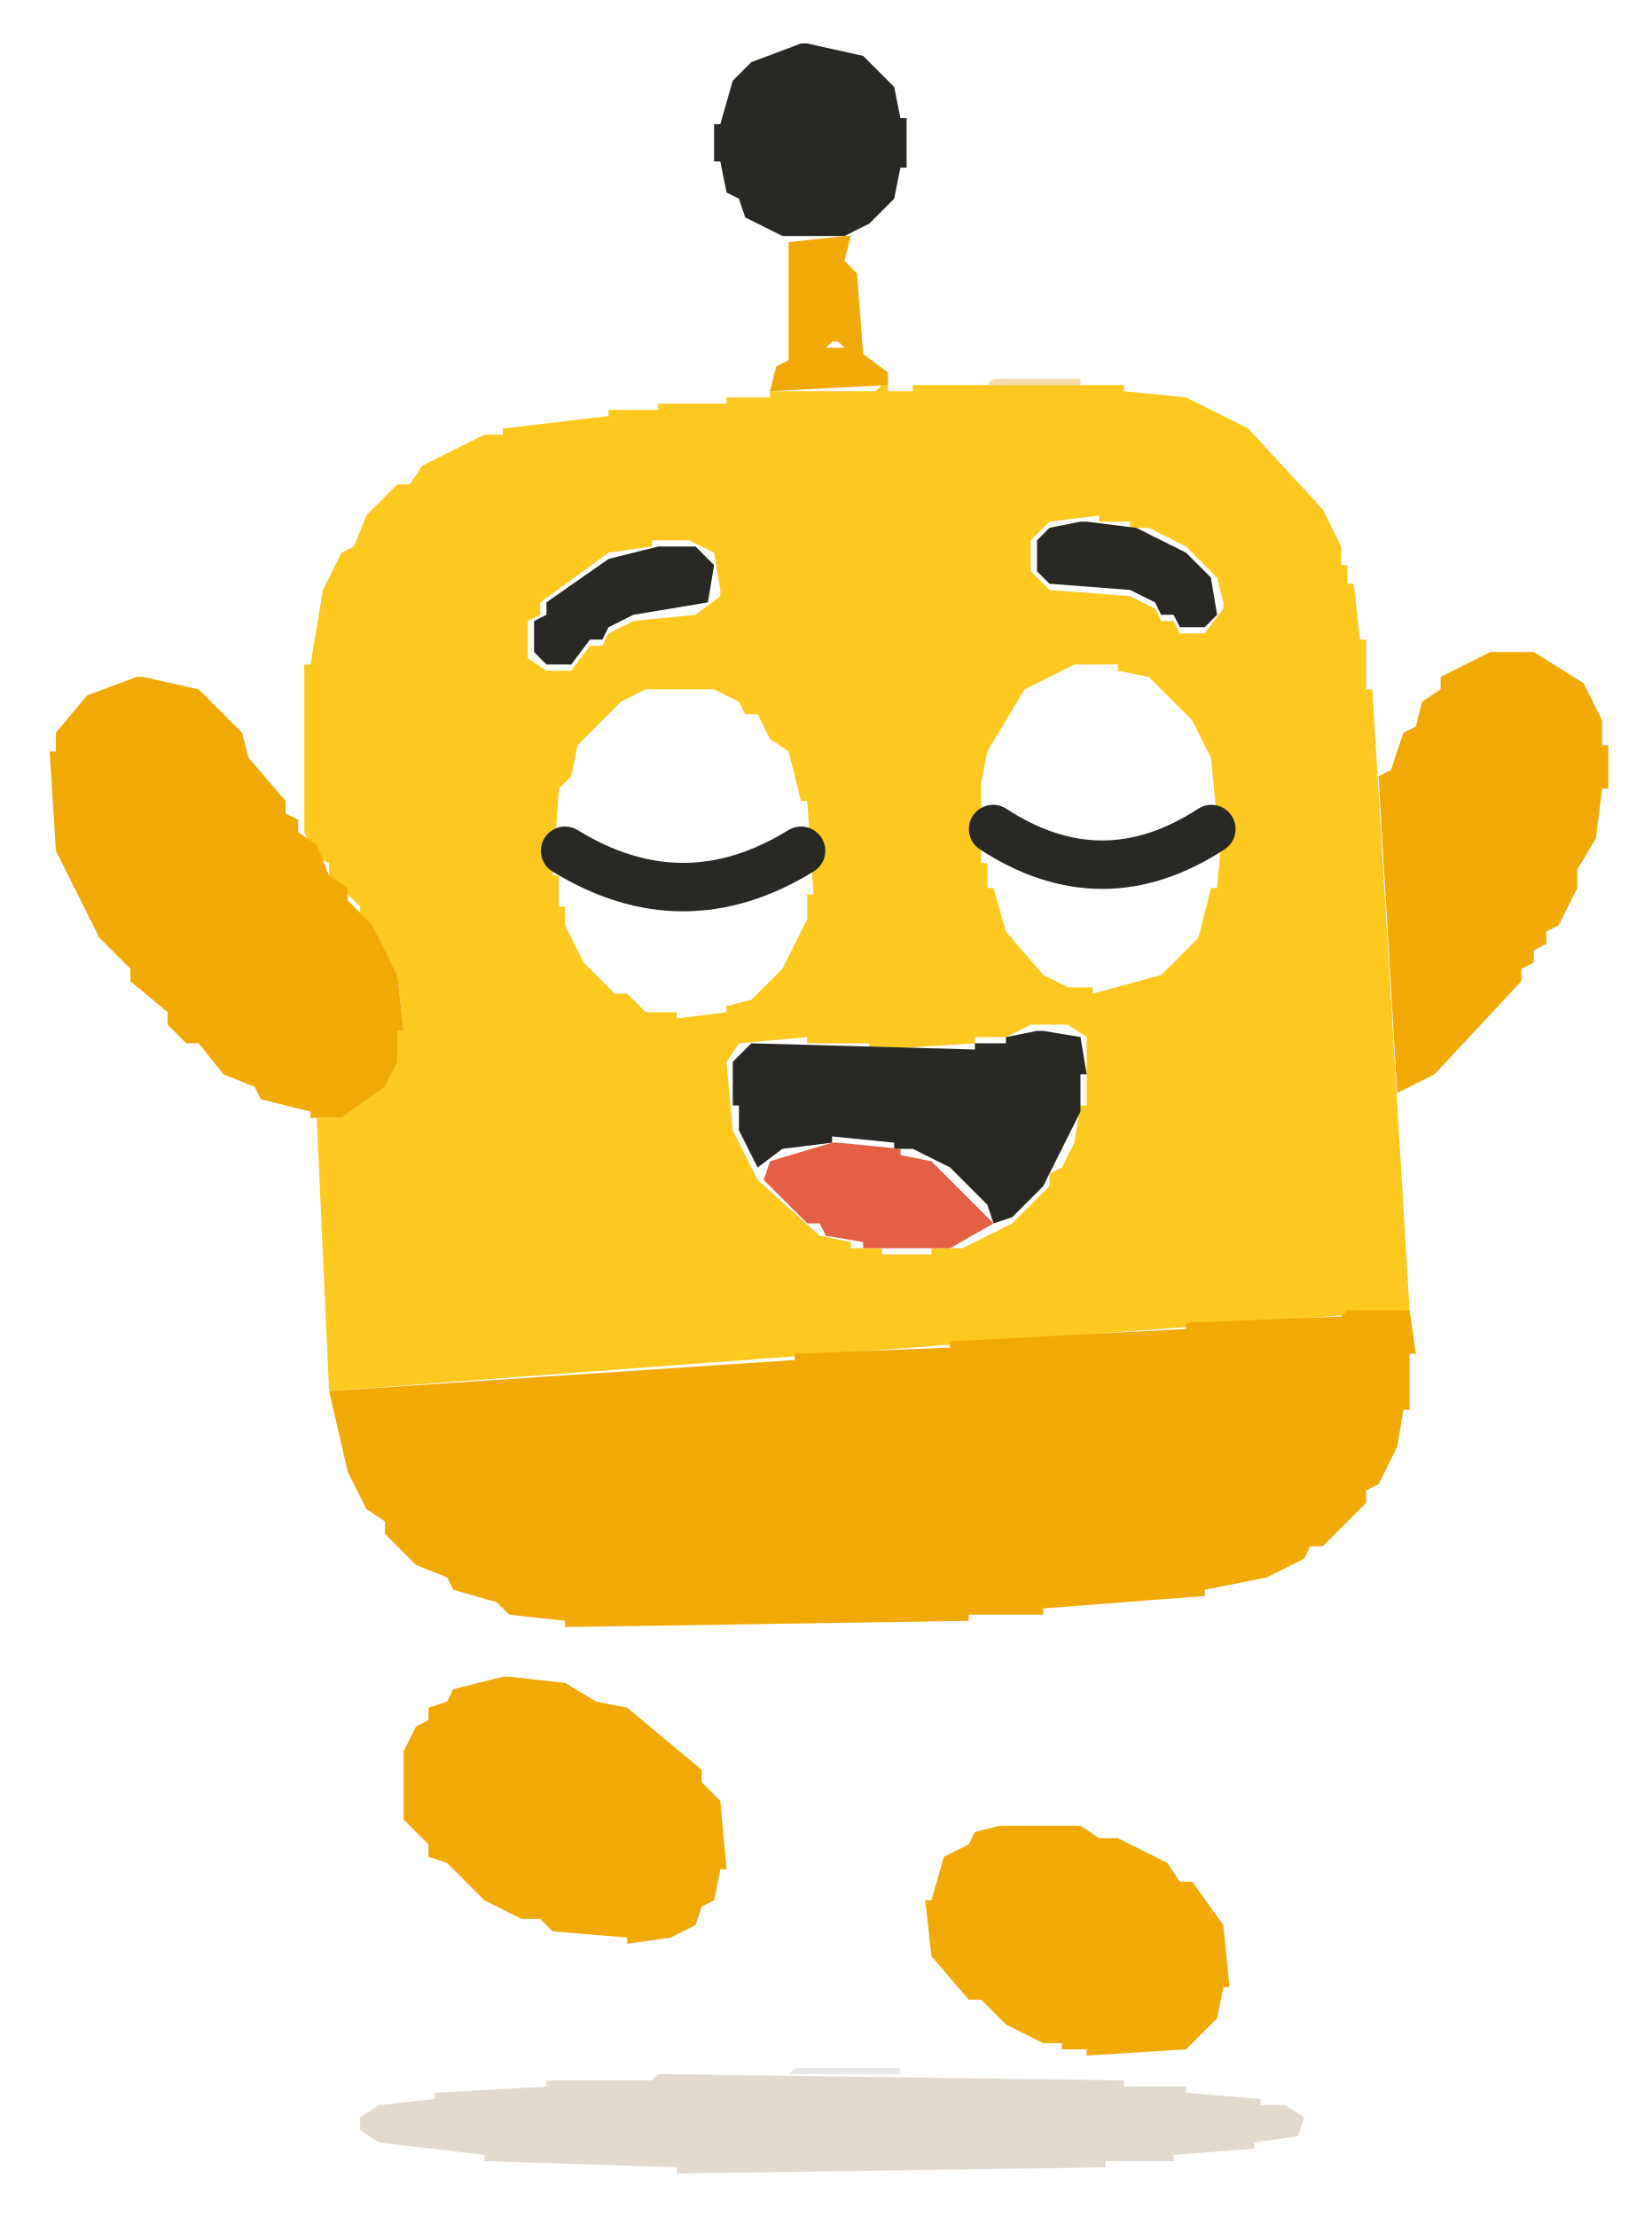
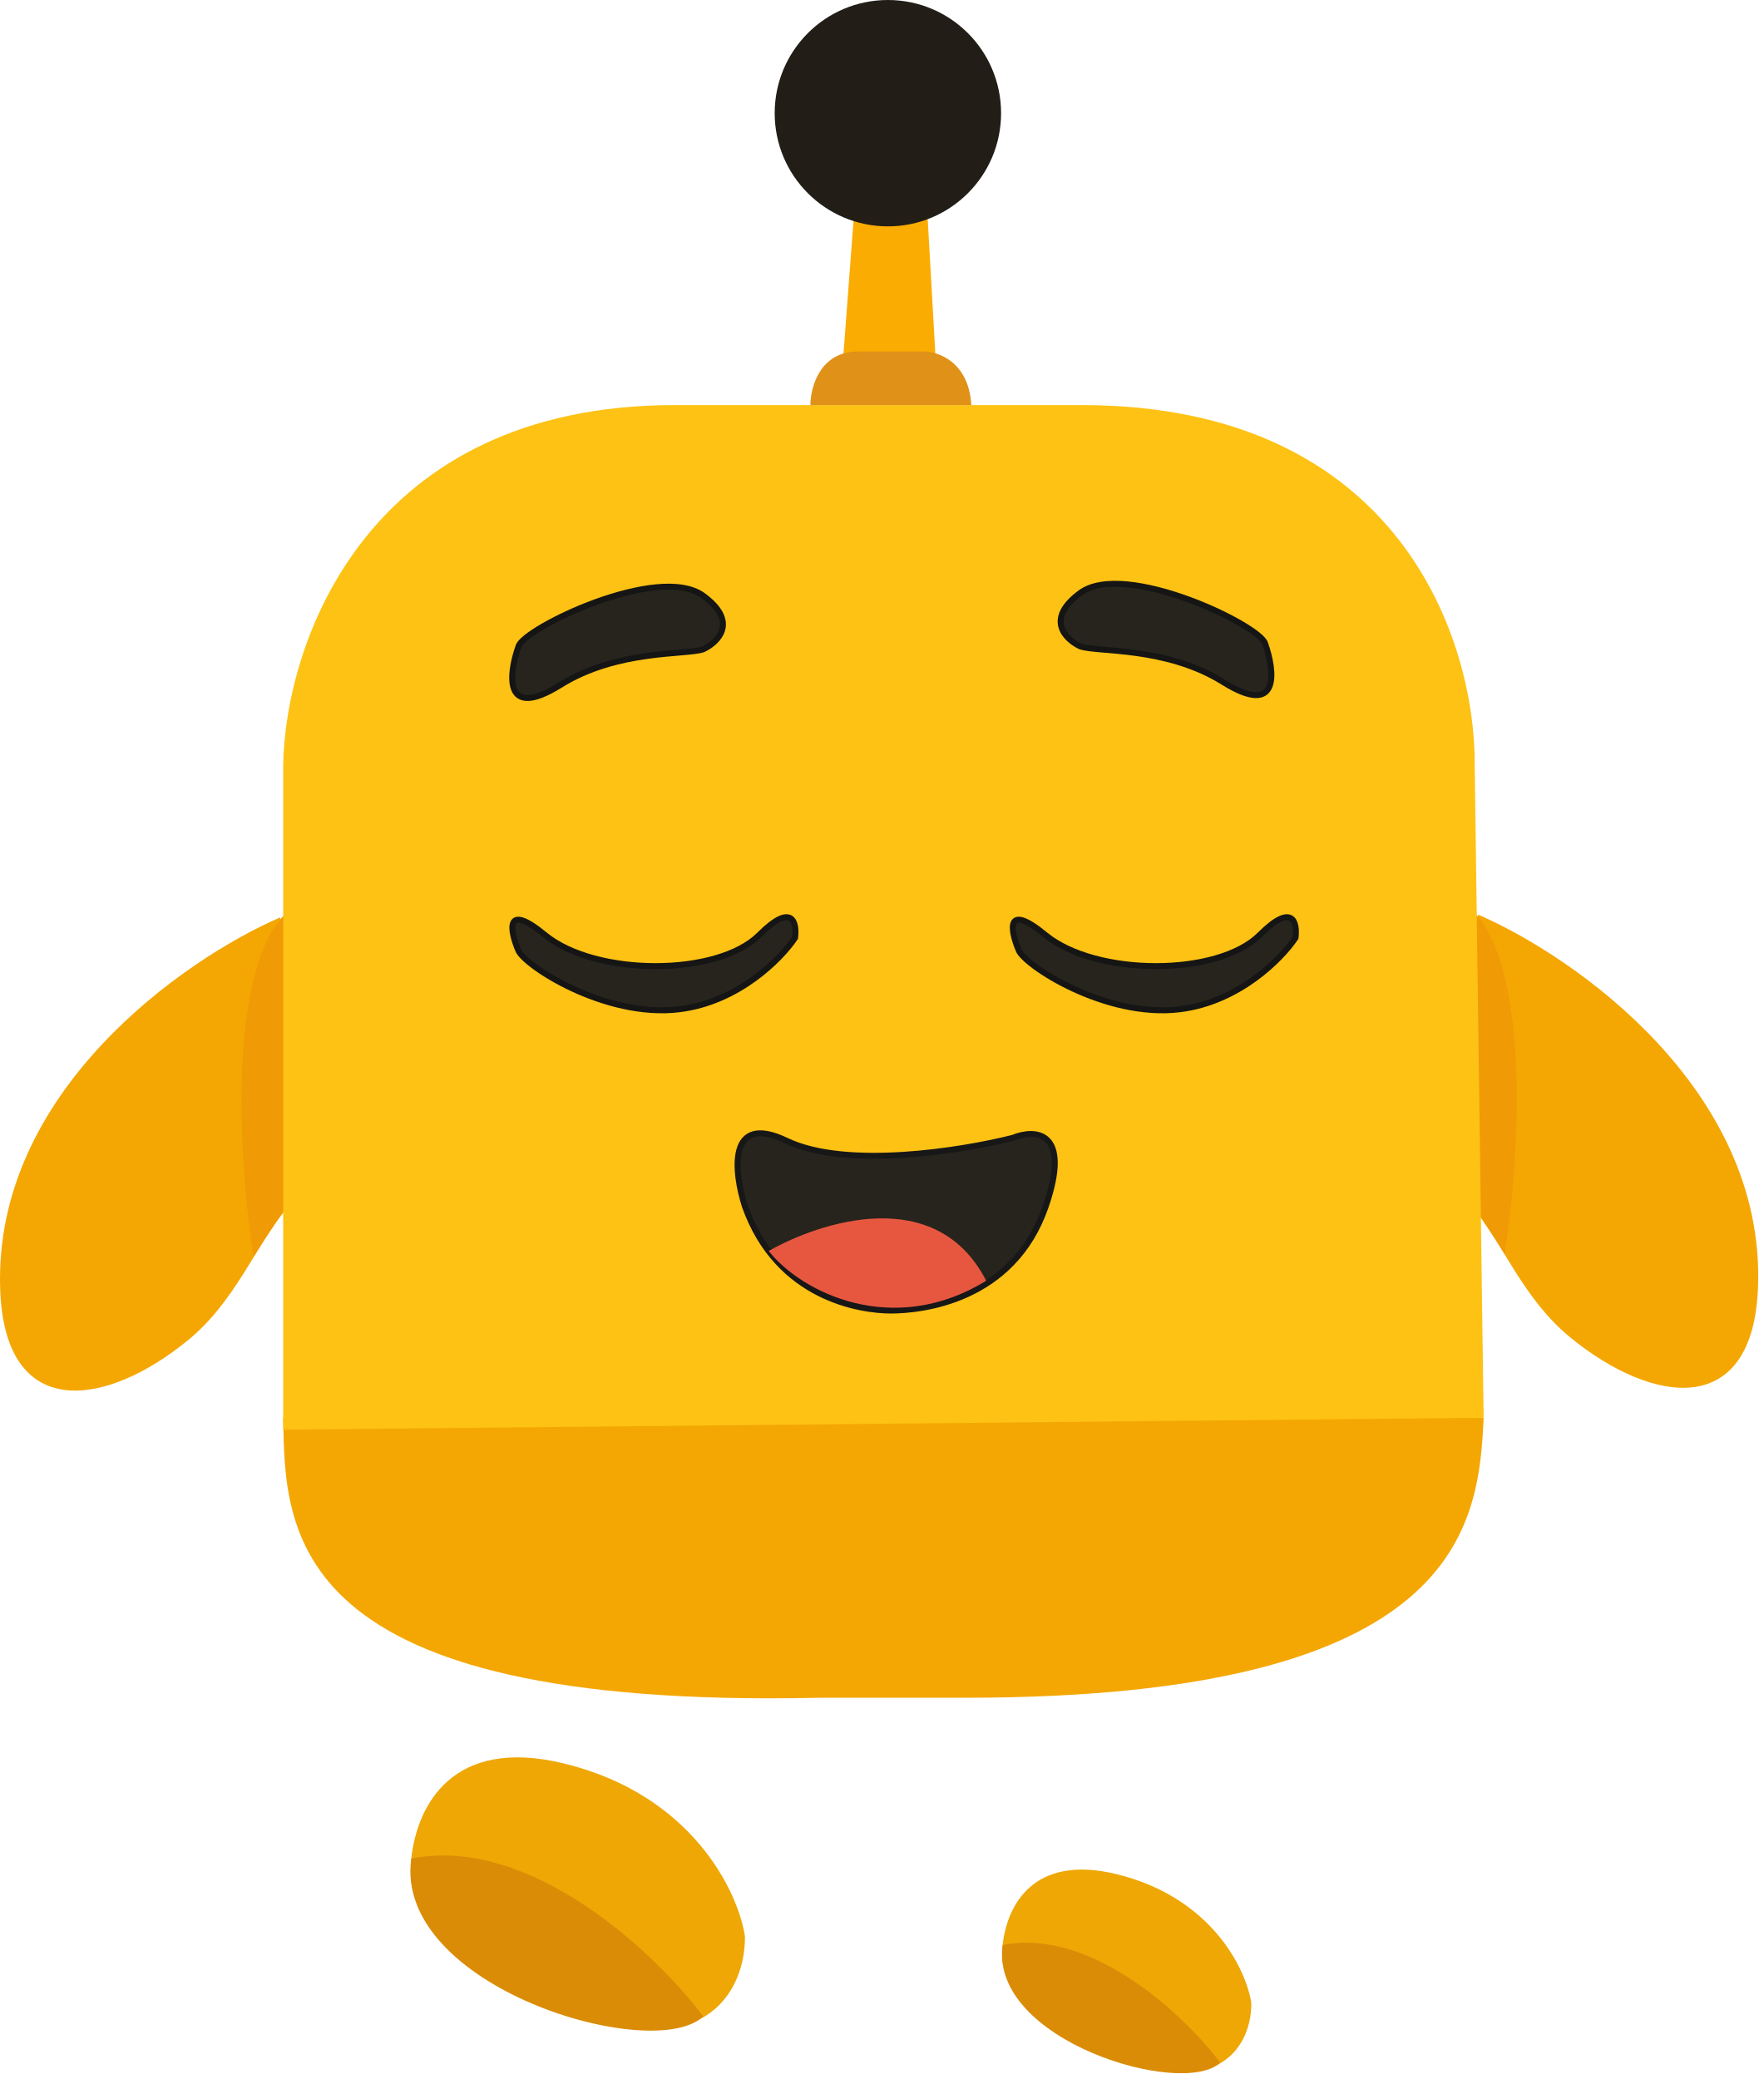
- <svg xmlns="http://www.w3.org/2000/svg" viewBox="22 186 532 714" width="532" height="714">
-   <g class="m-body">
-     <path fill="#fdc81f" fill-rule="evenodd" d="M306.0 310.0L304.0 312.0L270.0 312.0L270.0 314.0L256.0 314.0L256.0 316.0L234.0 316.0L234.0 318.0L218.0 318.0L218.0 320.0L184.0 324.0L184.0 326.0L178.0 326.0L158.0 336.0L154.0 342.0L150.0 342.0L140.0 352.0L136.0 362.0L132.0 364.0L126.0 376.0L122.0 400.0L120.0 400.0L120.0 454.0L124.0 462.0L128.0 464.0L128.0 468.0L138.0 478.0L138.0 482.0L142.0 484.0L150.0 500.0L152.0 518.0L150.0 518.0L150.0 528.0L146.0 536.0L132.0 546.0L124.0 546.0L128.0 634.0L476.0 608.0L464.0 408.0L462.0 408.0L462.0 392.0L460.0 392.0L458.0 374.0L456.0 374.0L456.0 368.0L454.0 368.0L454.0 362.0L448.0 350.0L424.0 324.0L404.0 314.0L384.0 312.0L384.0 310.0L316.0 310.0L316.0 312.0L308.0 312.0L308.0 310.0ZM304.0 524.0L336.0 522.0L336.0 520.0L346.0 520.0L354.0 516.0L366.0 516.0L372.0 520.0L372.0 542.0L370.0 542.0L368.0 554.0L364.0 562.0L360.0 564.0L360.0 568.0L348.0 580.0L332.0 588.0L322.0 588.0L322.0 590.0L306.0 590.0L306.0 588.0L296.0 588.0L296.0 586.0L286.0 584.0L266.0 566.0L258.0 550.0L256.0 528.0L260.0 522.0L282.0 520.0L282.0 522.0L302.0 522.0L302.0 524.0ZM256.0 512.0L240.0 514.0L240.0 512.0L230.0 512.0L224.0 506.0L220.0 506.0L210.0 496.0L204.0 484.0L204.0 478.0L202.0 478.0L202.0 468.0L200.0 468.0L202.0 440.0L206.0 436.0L208.0 426.0L222.0 412.0L230.0 408.0L252.0 408.0L260.0 412.0L262.0 416.0L266.0 416.0L270.0 424.0L276.0 428.0L280.0 444.0L282.0 444.0L284.0 474.0L282.0 474.0L282.0 482.0L274.0 498.0L264.0 508.0L256.0 510.0ZM338.0 438.0L340.0 428.0L352.0 408.0L368.0 400.0L382.0 400.0L382.0 402.0L392.0 404.0L406.0 418.0L412.0 430.0L414.0 450.0L416.0 450.0L414.0 472.0L412.0 472.0L408.0 488.0L396.0 500.0L374.0 506.0L374.0 504.0L366.0 504.0L358.0 500.0L346.0 486.0L342.0 472.0L340.0 472.0L340.0 464.0L338.0 464.0L338.0 440.0ZM254.0 378.0L246.0 384.0L226.0 386.0L218.0 390.0L216.0 394.0L212.0 394.0L206.0 402.0L198.0 402.0L192.0 398.0L192.0 386.0L196.0 384.0L196.0 380.0L218.0 364.0L232.0 362.0L232.0 360.0L244.0 360.0L252.0 364.0L254.0 376.0ZM416.0 382.0L410.0 390.0L402.0 390.0L400.0 386.0L396.0 386.0L394.0 382.0L386.0 378.0L360.0 376.0L354.0 370.0L354.0 360.0L360.0 354.0L376.0 352.0L376.0 354.0L386.0 354.0L386.0 356.0L392.0 356.0L404.0 362.0L414.0 372.0L416.0 380.0Z" />
-     <path fill="#f1a906" fill-rule="evenodd" d="M456.0 608.0L454.0 610.0L404.0 612.0L404.0 614.0L328.0 618.0L328.0 620.0L278.0 622.0L278.0 624.0L128.0 634.0L134.0 660.0L140.0 672.0L146.0 676.0L146.0 680.0L156.0 690.0L166.0 694.0L168.0 698.0L182.0 702.0L186.0 706.0L204.0 708.0L204.0 710.0L334.0 708.0L334.0 706.0L358.0 706.0L358.0 704.0L410.0 700.0L410.0 698.0L430.0 694.0L442.0 688.0L444.0 684.0L448.0 684.0L462.0 670.0L462.0 666.0L466.0 664.0L472.0 652.0L474.0 640.0L476.0 640.0L476.0 622.0L478.0 622.0L476.0 608.0L458.0 608.0Z" />
-     <path fill="#f1a906" fill-rule="evenodd" d="M66.0 404.0L50.0 410.0L40.0 422.0L40.0 428.0L38.0 428.0L40.0 460.0L54.0 488.0L64.0 498.0L64.0 502.0L76.0 512.0L76.0 516.0L82.0 522.0L86.0 522.0L94.0 532.0L104.0 536.0L106.0 540.0L122.0 544.0L122.0 546.0L132.0 546.0L146.0 536.0L150.0 528.0L150.0 518.0L152.0 518.0L150.0 500.0L142.0 484.0L134.0 476.0L134.0 472.0L128.0 468.0L124.0 458.0L118.0 454.0L118.0 450.0L114.0 448.0L114.0 444.0L102.0 430.0L100.0 422.0L86.0 408.0L68.0 404.0Z" />
-     <path fill="#e2dace" fill-rule="evenodd" d="M234.0 854.0L232.0 856.0L198.0 856.0L198.0 858.0L162.0 860.0L162.0 862.0L144.0 864.0L138.0 868.0L138.0 872.0L144.0 876.0L178.0 880.0L178.0 882.0L240.0 884.0L240.0 886.0L378.0 884.0L378.0 882.0L400.0 882.0L400.0 880.0L426.0 878.0L426.0 876.0L440.0 874.0L442.0 868.0L436.0 864.0L428.0 864.0L428.0 862.0L404.0 860.0L404.0 858.0L384.0 858.0L384.0 856.0L236.0 854.0Z" />
-     <path fill="#f1a906" fill-rule="evenodd" d="M502.0 396.0L486.0 404.0L486.0 408.0L480.0 412.0L478.0 420.0L474.0 422.0L470.0 434.0L466.0 436.0L472.0 538.0L484.0 532.0L512.0 502.0L512.0 498.0L516.0 496.0L516.0 492.0L520.0 490.0L520.0 486.0L524.0 484.0L530.0 472.0L530.0 466.0L536.0 456.0L538.0 440.0L540.0 440.0L540.0 426.0L538.0 426.0L538.0 418.0L532.0 406.0L516.0 396.0L504.0 396.0Z" />
-     <path fill="#f1a906" fill-rule="evenodd" d="M184.0 726.0L168.0 730.0L166.0 734.0L160.0 736.0L160.0 740.0L156.0 742.0L152.0 750.0L152.0 772.0L160.0 780.0L160.0 784.0L166.0 786.0L178.0 798.0L190.0 804.0L196.0 804.0L200.0 808.0L224.0 810.0L224.0 812.0L238.0 810.0L246.0 806.0L248.0 800.0L252.0 798.0L254.0 788.0L256.0 788.0L254.0 766.0L248.0 760.0L248.0 756.0L224.0 736.0L214.0 734.0L204.0 728.0L186.0 726.0Z" />
-     <path fill="#f1a906" fill-rule="evenodd" d="M344.0 774.0L336.0 776.0L334.0 780.0L326.0 784.0L322.0 798.0L320.0 798.0L322.0 816.0L334.0 830.0L338.0 830.0L346.0 838.0L358.0 844.0L364.0 844.0L364.0 846.0L372.0 846.0L372.0 848.0L404.0 846.0L414.0 836.0L416.0 826.0L418.0 826.0L416.0 806.0L406.0 792.0L402.0 792.0L398.0 786.0L382.0 778.0L376.0 778.0L370.0 774.0L346.0 774.0Z" />
-     <path fill="#2a2825" fill-rule="evenodd" d="M280.0 200.0L264.0 206.0L258.0 212.0L254.0 226.0L252.0 226.0L252.0 238.0L254.0 238.0L256.0 248.0L260.0 250.0L262.0 256.0L274.0 262.0L294.0 262.0L302.0 258.0L310.0 250.0L312.0 240.0L314.0 240.0L314.0 224.0L312.0 224.0L310.0 214.0L300.0 204.0L282.0 200.0Z" />
-     <path fill="#f1a906" fill-rule="evenodd" d="M294.0 262.0L276.0 264.0L276.0 302.0L272.0 304.0L270.0 312.0L308.0 310.0L308.0 306.0L300.0 300.0L298.0 274.0L294.0 270.0L296.0 262.0ZM292.0 296.0L294.0 298.0L288.0 298.0L290.0 296.0Z" />
-     <path fill="#e7e8e9" fill-rule="evenodd" d="M278.0 852.0L276.0 854.0L312.0 854.0L312.0 852.0L280.0 852.0Z" />
-     <path fill="#f3dbac" fill-rule="evenodd" d="M342.0 308.0L340.0 310.0L370.0 310.0L370.0 308.0L344.0 308.0Z" />
-   </g>
+ <svg xmlns="http://www.w3.org/2000/svg" viewBox="0 0 296 349" width="296" height="349">
+   <defs>
+     <g id="byte-body-default">
+       <path d="M125.034 325C123.867 317.5 116.134 301.2 94.534 296C75.947 291.526 69.987 303.078 69.034 312C68.88 313.447 68.964 314.768 69.034 316C70.034 319.5 75.734 328.4 90.534 336C118.534 348.4 125.201 333.834 125.034 325Z" fill="#EEA705" />
+       <path d="M118.033 338.499C110.2 327.999 89.033 308 69.033 312C66.03 333.5 109.533 346.5 118.033 338.499Z" fill="#DA8C06" />
+       <path d="M210.031 336.197C209.162 330.608 203.398 318.46 187.301 314.585C173.449 311.25 169.007 319.86 168.297 326.509C168.182 327.587 168.245 328.571 168.297 329.49C169.042 332.098 173.29 338.731 184.32 344.395C205.187 353.636 210.155 342.78 210.031 336.197Z" fill="#EEA705" />
+       <path d="M204.813 346.258C198.976 338.432 183.201 323.528 168.296 326.509C166.058 342.532 198.479 352.22 204.813 346.258Z" fill="#DA8C06" />
+       <path d="M0.033 216.5C-1.167 183.3 30.866 161 47.033 154L48.033 203C42.874 209.102 39.499 218.5 31.533 225C17.567 236.396 0.833 238.65 0.033 216.5Z" fill="#F4A703" />
+       <path d="M46.534 155C38.134 166.6 40.367 197.167 42.534 211C45.033 207 45.533 206.5 49.033 201C59.047 178.901 55.538 142.566 46.534 155Z" fill="#F09A05" />
+       <path d="M295.09 216.027C296.29 182.827 264.257 160.527 248.09 153.527L247.09 202.527C252.249 208.629 255.624 218.027 263.59 224.527C277.556 235.923 294.29 238.177 295.09 216.027Z" fill="#F4A703" />
+       <path d="M248.589 154.528C256.989 166.128 254.756 196.694 252.589 210.528C250.09 206.527 249.59 206.027 246.09 200.527C236.076 178.429 239.585 142.093 248.589 154.528Z" fill="#F09A05" />
+       <path d="M137.533 285C47.533 287 47.867 256.833 47.533 238H249.033C248.2 256 245.533 285 162.033 285H137.533Z" fill="#F4A703" />
+       <path d="M249.033 238L47.533 240V128.5C47.867 107.833 61.533 68 113.272 68H181.533C235.033 68 247.7 107.667 247.533 128.5L249.033 238Z" fill="#FDC214" />
+       <path d="M157.033 60L155.533 33.5H143.533L141.533 60H157.033Z" fill="#FBAC02" />
+       <circle cx="149.033" cy="19" r="19" fill="#221E17" />
+       <path d="M144.033 59C137.633 59 136.033 65 136.033 68H163.033C162.633 60.8 157.533 59 155.033 59H144.033Z" fill="#E09117" />
+     </g>
+     <g id="byte-brows-default">
+       <path d="M94.033 115C84.433 121 85.367 113.167 87.033 108.5C87.859 105.5 110.533 94.5 118.033 100C124.033 104.4 120.533 107.833 118.033 109C115.033 110 103.633 109 94.033 115Z" fill="#27241D" stroke="#141514" />
+       <path d="M205.346 114.517C214.946 120.517 214.012 112.684 212.346 108.017C211.52 105.017 188.846 94.017 181.346 99.517C175.346 103.917 178.846 107.35 181.346 108.517C184.346 109.517 195.746 108.517 205.346 114.517Z" fill="#27241D" stroke="#141514" />
+     </g>
+     <g id="byte-eyes-blink">
+       <path d="M175.455 156.933C168.655 151.333 169.622 156.267 170.955 159.433C171.768 161.933 185.455 170.933 197.955 169.433C207.955 168.233 215.122 160.933 217.455 157.433C217.788 154.933 217.055 151.333 211.455 156.933C204.455 163.933 183.955 163.933 175.455 156.933Z" fill="#27241D" stroke="#141514" />
+       <path d="M91.455 156.933C84.655 151.333 85.622 156.267 86.955 159.433C87.768 161.933 101.455 170.933 113.955 169.433C123.955 168.233 131.122 160.933 133.455 157.433C133.788 154.933 133.055 151.333 127.455 156.933C120.455 163.933 99.955 163.933 91.455 156.933Z" fill="#27241D" stroke="#141514" />
+     </g>
+     <g id="byte-mouth-default">
+       <path d="M132.034 191.5C122.034 186.7 123.2 196.833 125.034 202.5C130.534 218 144.533 220 149.533 220C154.533 220 170.033 218.5 175.533 202.5C179.933 189.7 173.7 189.5 170.033 191C161.533 193.167 142.034 196.3 132.034 191.5Z" fill="#27241D" stroke="#171717" />
+       <path d="M129.033 210C137.533 205.167 157.133 198.6 165.533 215C149.933 224.6 134.533 217 129.033 210Z" fill="#E75740" />
+     </g>
+   </defs>
+   <use class="m-body" href="#byte-body-default" />
  <g class="m-brows">
-     <g class="m-brows-neutral">
-       <path fill="#2a2825" fill-rule="evenodd" d="M370.0 354.0L360.0 356.0L356.0 360.0L356.0 370.0L360.0 374.0L386.0 376.0L394.0 380.0L396.0 384.0L400.0 384.0L402.0 388.0L410.0 388.0L414.0 384.0L412.0 372.0L404.0 364.0L388.0 356.0L372.0 354.0Z" />
-       <path fill="#2a2825" fill-rule="evenodd" d="M234.0 362.0L218.0 366.0L198.0 380.0L198.0 384.0L194.0 386.0L194.0 396.0L198.0 400.0L206.0 400.0L212.0 392.0L216.0 392.0L218.0 388.0L226.0 384.0L250.0 380.0L252.0 368.0L246.0 362.0L236.0 362.0Z" />
-     </g>
+     <use href="#byte-brows-default" />
  </g>
  <g class="m-eyes">
-     <g class="m-eyes-blink">
-       <path fill="none" stroke="#2a2825" stroke-width="15.6" stroke-linecap="round" d="M204 460 Q242 483.4 280 460" />
-       <path fill="none" stroke="#2a2825" stroke-width="15.6" stroke-linecap="round" d="M341.85 453 Q377 475.95 412.15 453" />
-     </g>
+     <use href="#byte-eyes-blink" />
  </g>
  <g class="m-mouth">
-     <g class="m-mouth-smile">
-       <path fill="#2a2825" fill-rule="evenodd" d="M356.0 518.0L346.0 520.0L346.0 522.0L336.0 522.0L336.0 524.0L264.0 522.0L258.0 528.0L258.0 542.0L260.0 542.0L260.0 550.0L266.0 562.0L274.0 556.0L290.0 554.0L290.0 552.0L310.0 554.0L310.0 556.0L316.0 556.0L328.0 562.0L340.0 574.0L342.0 580.0L348.0 578.0L358.0 568.0L370.0 544.0L370.0 532.0L372.0 532.0L370.0 520.0L358.0 518.0Z" />
-       <path fill="#e45f43" fill-rule="evenodd" d="M290.0 554.0L270.0 560.0L268.0 566.0L282.0 580.0L286.0 580.0L288.0 584.0L300.0 586.0L300.0 588.0L328.0 588.0L342.0 580.0L322.0 560.0L312.0 558.0L312.0 556.0L292.0 554.0Z" />
-     </g>
+     <use href="#byte-mouth-default" />
  </g>
-   <g class="m-front" />
</svg>
